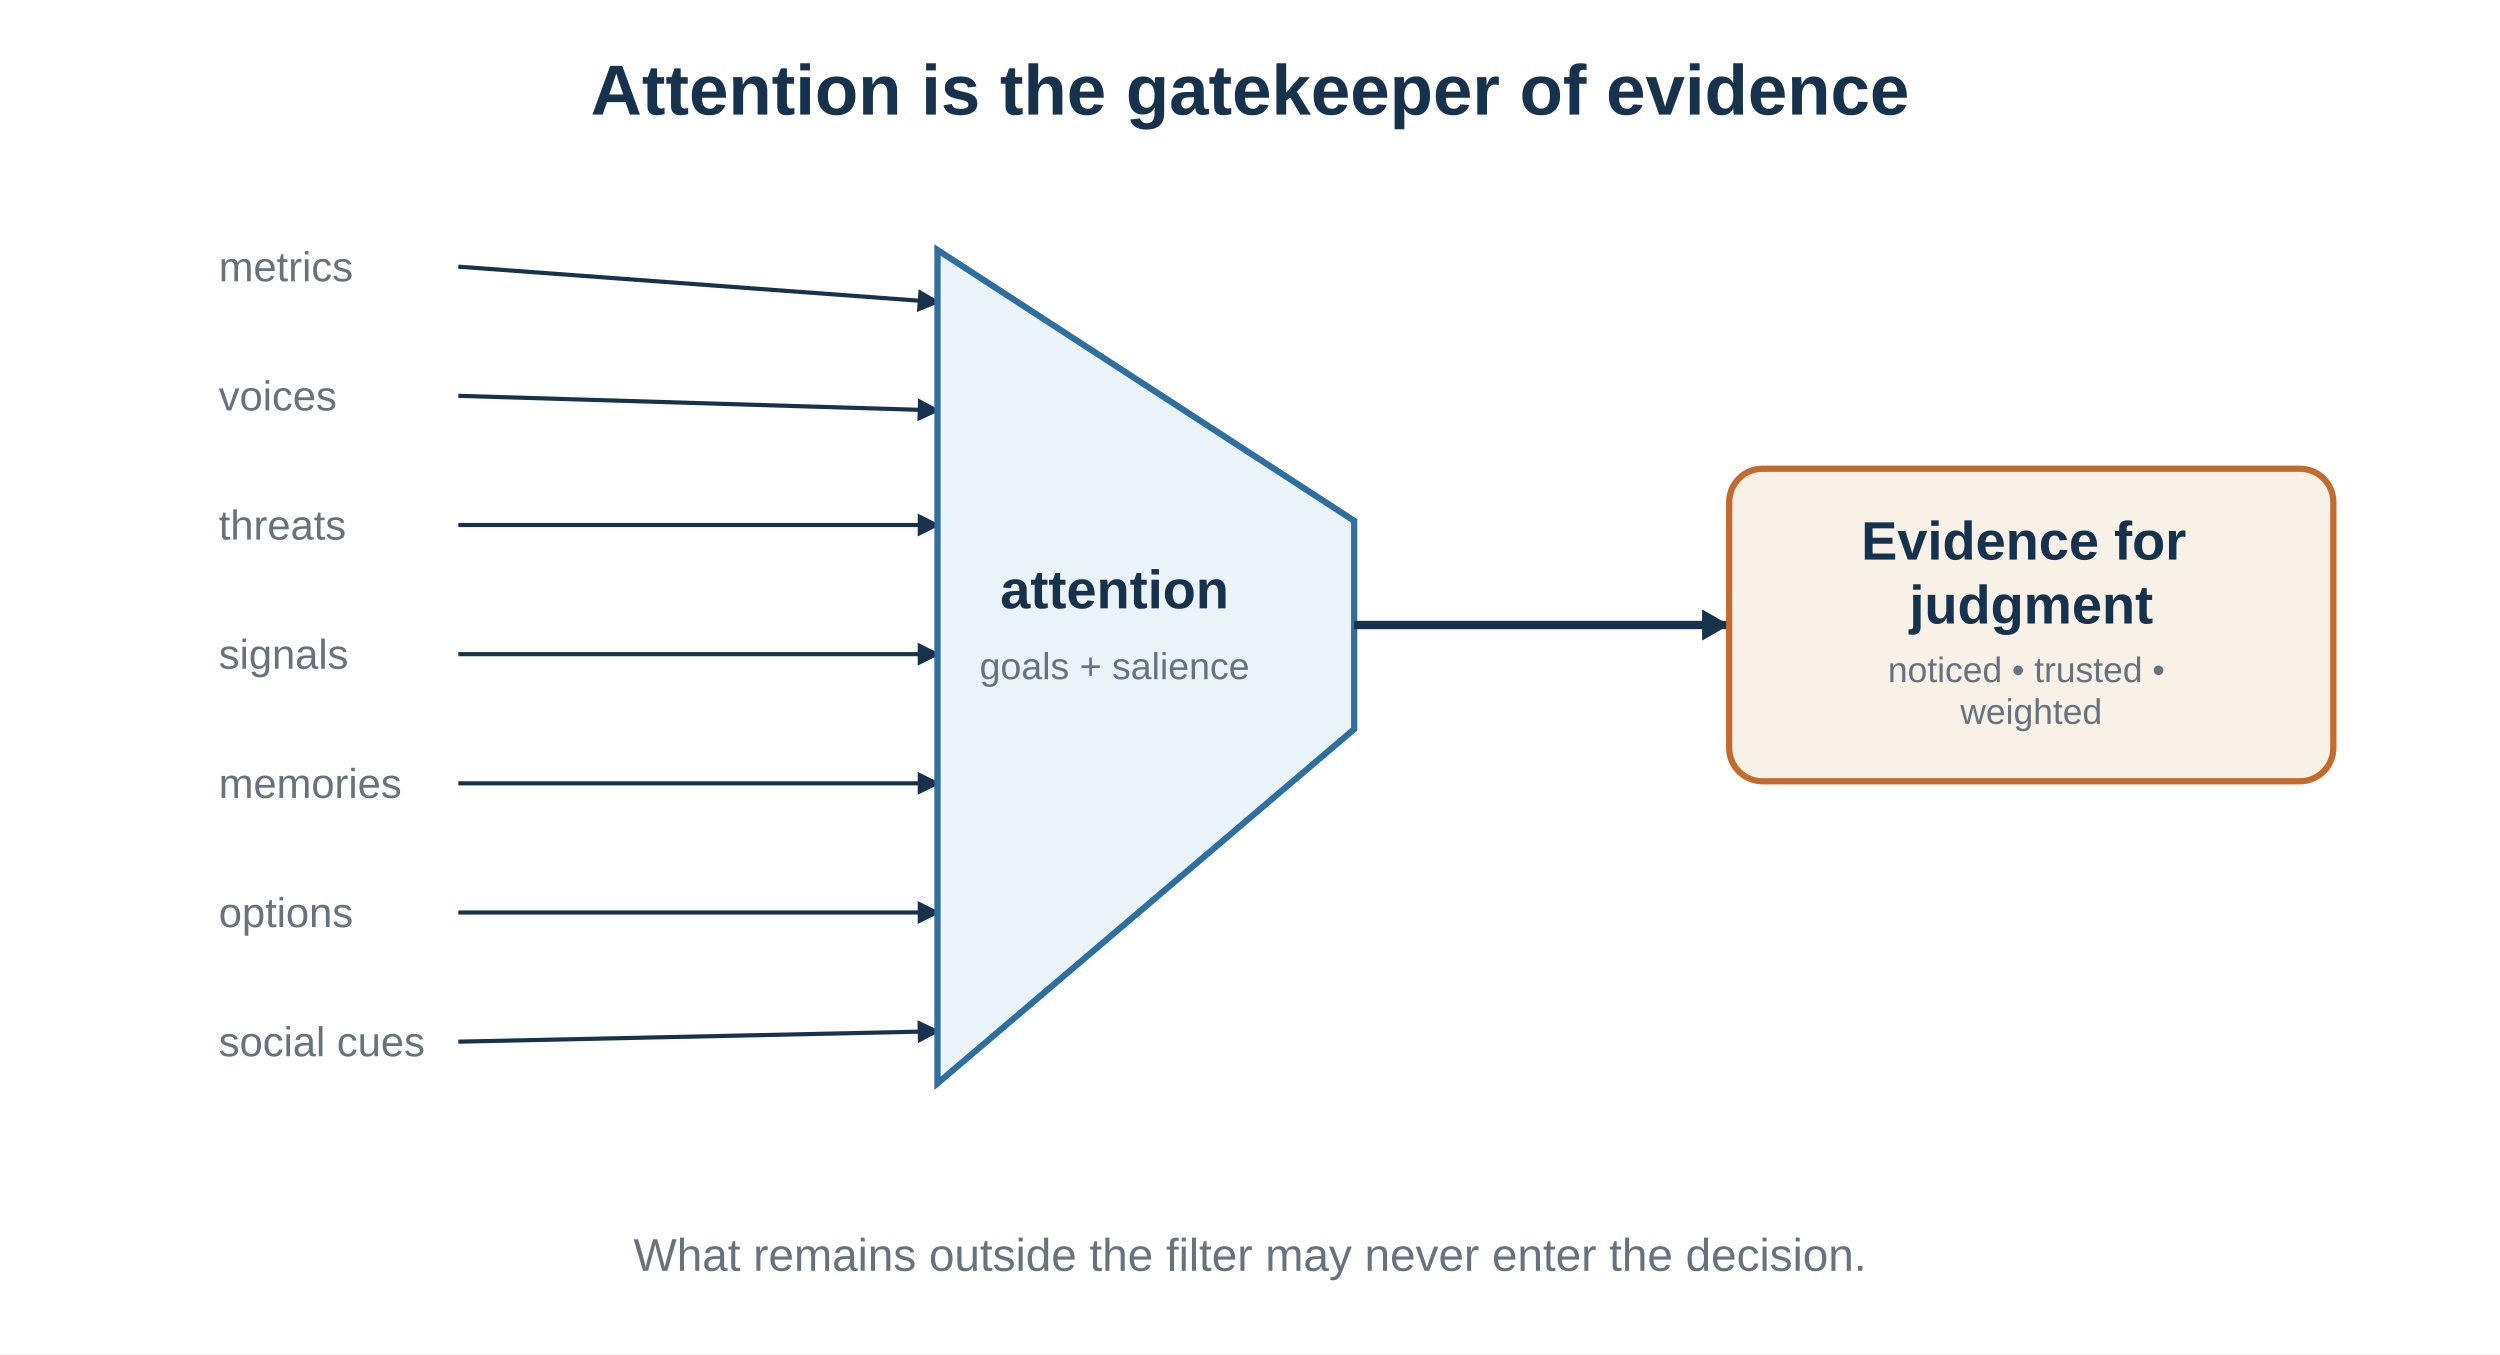
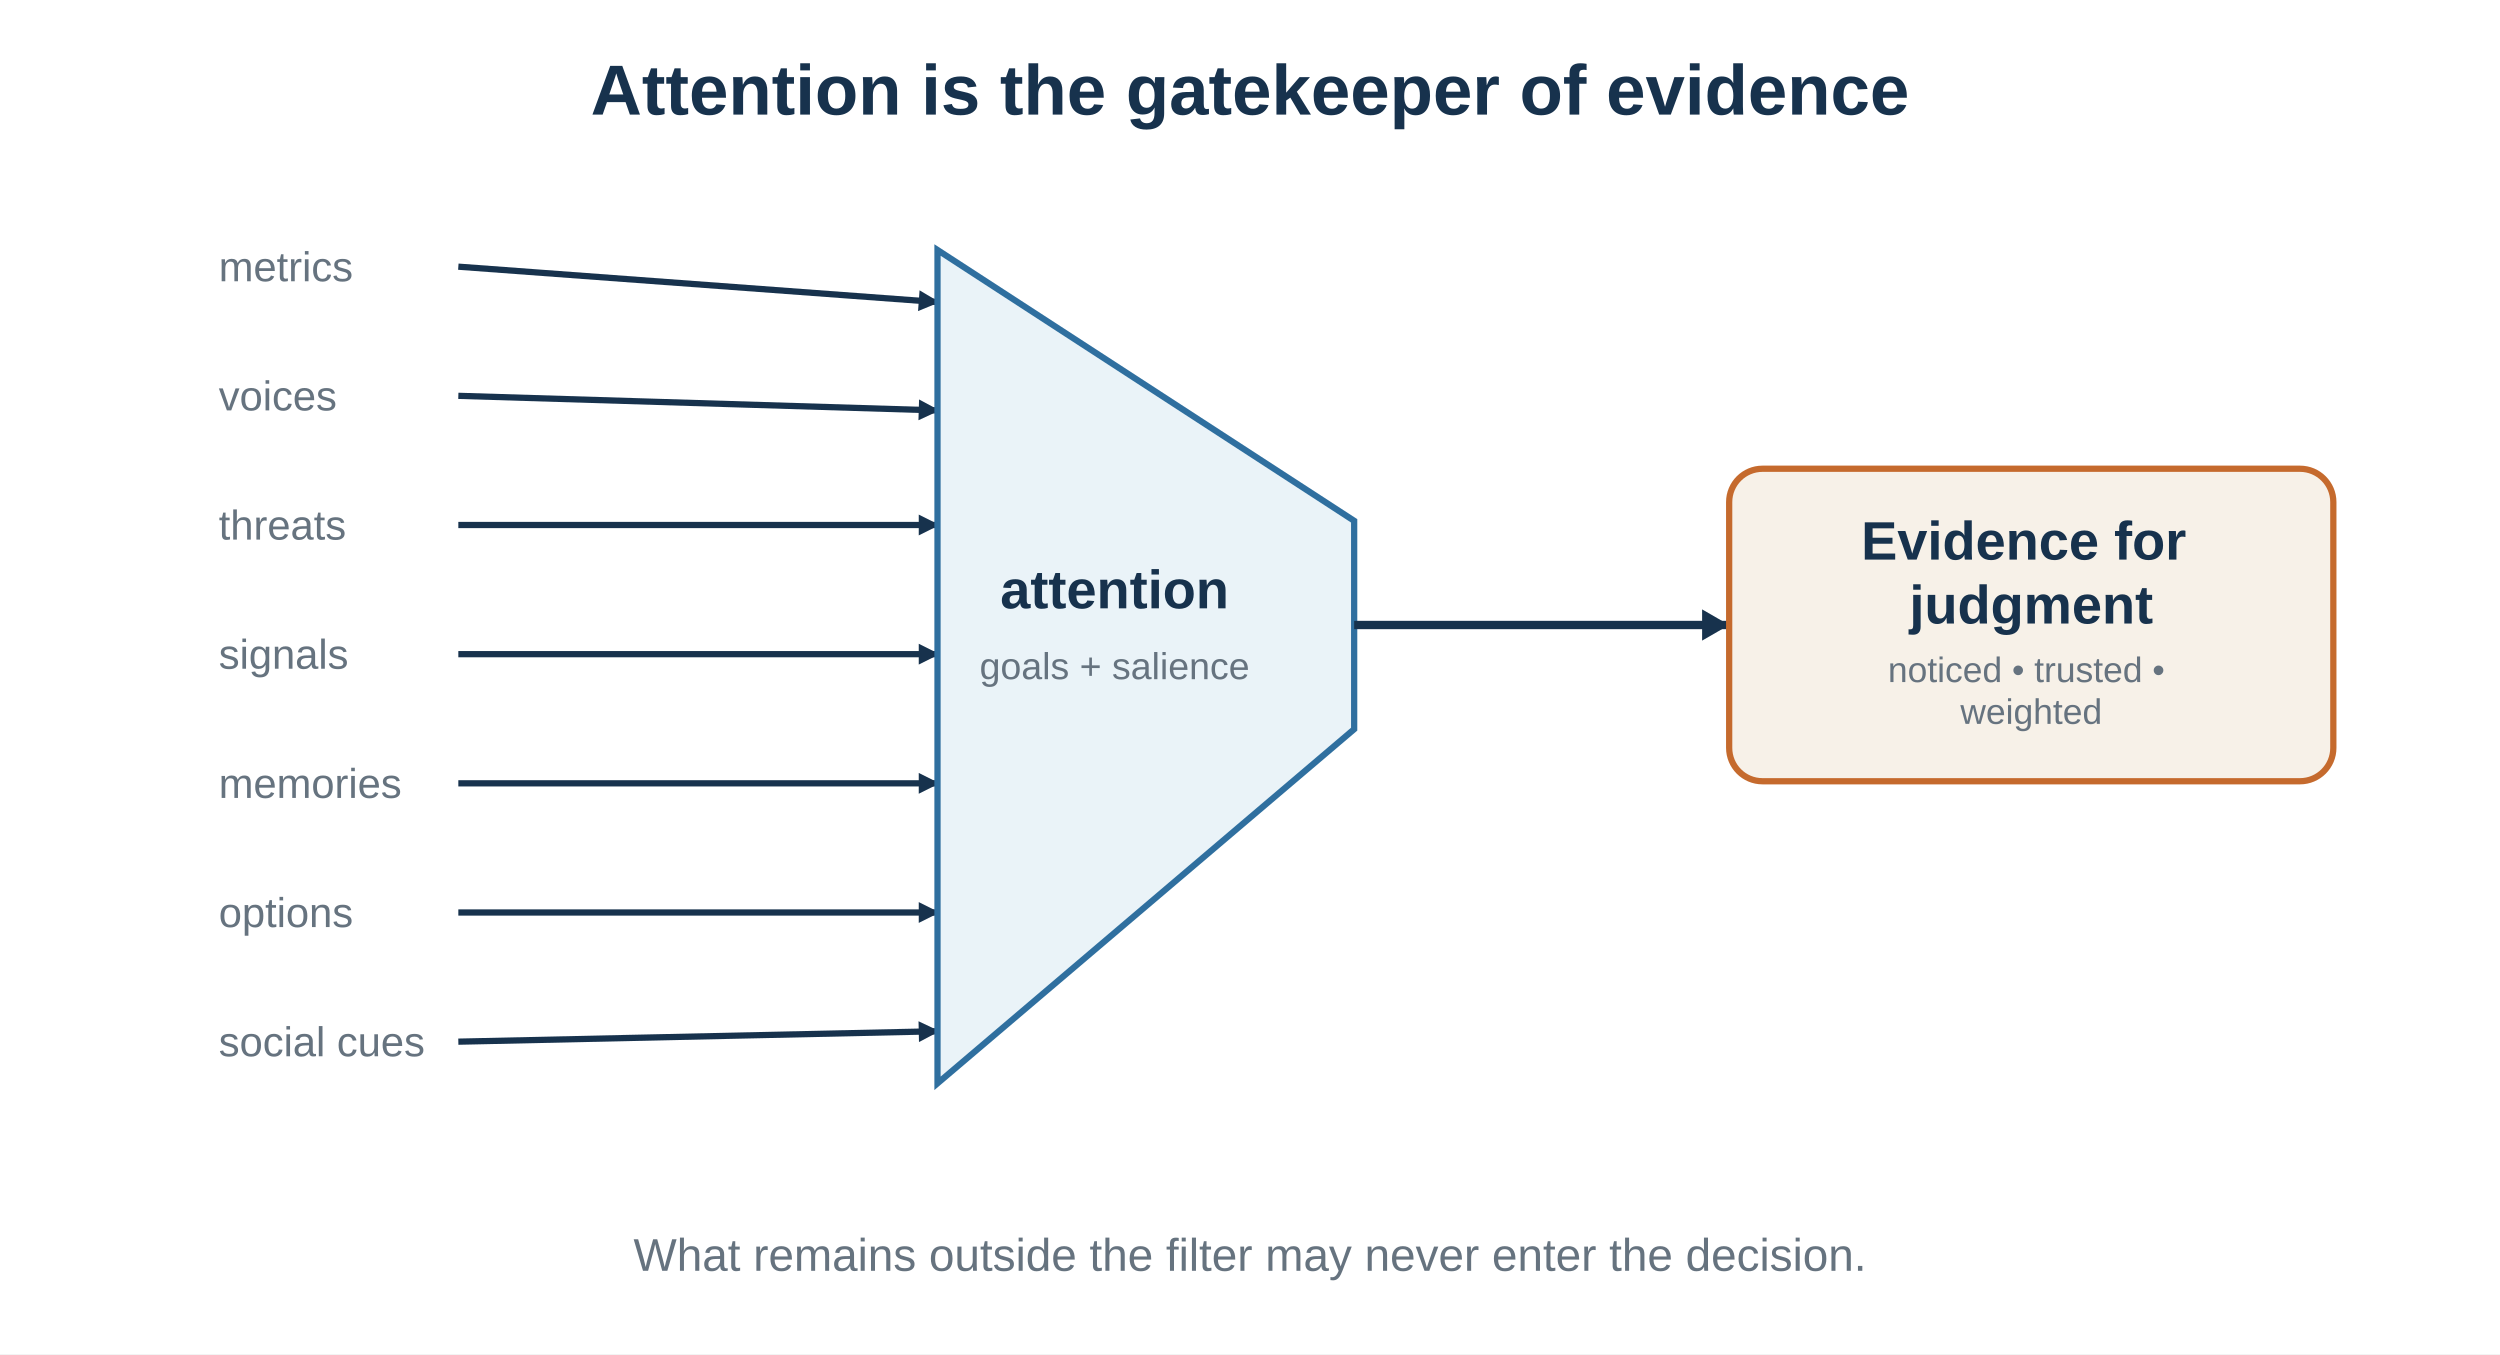
<svg xmlns="http://www.w3.org/2000/svg" baseProfile="full" height="650" version="1.1" viewBox="0 0 1200 650" width="1200">
  <defs>
-     <marker id="navy-arrow" markerWidth="11" markerHeight="11" refX="9.5" refY="5.5" orient="auto" markerUnits="userSpaceOnUse">
-       <path d="M0 0 L11 5.5 L0 11 Z" fill="#17324d" />
+     <marker id="navy-arrow" markerWidth="10" markerHeight="10" refX="9" refY="5" orient="auto" markerUnits="userSpaceOnUse">
+       <path d="M0 0 L10 5 L0 10 Z" fill="#17324d" />
    </marker>
  </defs>
  <rect fill="white" height="650" width="1200" x="0" y="0" />
  <text fill="#17324d" font-family="Arial, sans-serif" font-size="34" font-weight="bold" text-anchor="middle" x="600" y="55">Attention is the gatekeeper of evidence</text>
  <text fill="#66737f" font-family="Arial, sans-serif" font-size="20" font-weight="normal" text-anchor="start" x="105" y="135">metrics</text>
-   <line stroke="#17324d" stroke-width="2" x1="220" x2="450" y1="128" y2="145" marker-end="url(#navy-arrow)" />
+   <line stroke="#17324d" stroke-width="3" x1="220" x2="450" y1="128" y2="145" marker-end="url(#navy-arrow)" />
  <text fill="#66737f" font-family="Arial, sans-serif" font-size="20" font-weight="normal" text-anchor="start" x="105" y="197">voices</text>
-   <line stroke="#17324d" stroke-width="2" x1="220" x2="450" y1="190" y2="197" marker-end="url(#navy-arrow)" />
+   <line stroke="#17324d" stroke-width="3" x1="220" x2="450" y1="190" y2="197" marker-end="url(#navy-arrow)" />
  <text fill="#66737f" font-family="Arial, sans-serif" font-size="20" font-weight="normal" text-anchor="start" x="105" y="259">threats</text>
-   <line stroke="#17324d" stroke-width="2" x1="220" x2="450" y1="252" y2="252" marker-end="url(#navy-arrow)" />
+   <line stroke="#17324d" stroke-width="3" x1="220" x2="450" y1="252" y2="252" marker-end="url(#navy-arrow)" />
  <text fill="#66737f" font-family="Arial, sans-serif" font-size="20" font-weight="normal" text-anchor="start" x="105" y="321">signals</text>
-   <line stroke="#17324d" stroke-width="2" x1="220" x2="450" y1="314" y2="314" marker-end="url(#navy-arrow)" />
+   <line stroke="#17324d" stroke-width="3" x1="220" x2="450" y1="314" y2="314" marker-end="url(#navy-arrow)" />
  <text fill="#66737f" font-family="Arial, sans-serif" font-size="20" font-weight="normal" text-anchor="start" x="105" y="383">memories</text>
-   <line stroke="#17324d" stroke-width="2" x1="220" x2="450" y1="376" y2="376" marker-end="url(#navy-arrow)" />
+   <line stroke="#17324d" stroke-width="3" x1="220" x2="450" y1="376" y2="376" marker-end="url(#navy-arrow)" />
  <text fill="#66737f" font-family="Arial, sans-serif" font-size="20" font-weight="normal" text-anchor="start" x="105" y="445">options</text>
-   <line stroke="#17324d" stroke-width="2" x1="220" x2="450" y1="438" y2="438" marker-end="url(#navy-arrow)" />
+   <line stroke="#17324d" stroke-width="3" x1="220" x2="450" y1="438" y2="438" marker-end="url(#navy-arrow)" />
  <text fill="#66737f" font-family="Arial, sans-serif" font-size="20" font-weight="normal" text-anchor="start" x="105" y="507">social cues</text>
-   <line stroke="#17324d" stroke-width="2" x1="220" x2="450" y1="500" y2="495" marker-end="url(#navy-arrow)" />
+   <line stroke="#17324d" stroke-width="3" x1="220" x2="450" y1="500" y2="495" marker-end="url(#navy-arrow)" />
  <polygon fill="#eaf3f8" points="450,120 650,250 650,350 450,520" stroke="#2f6f9f" stroke-width="3" />
  <text fill="#17324d" font-family="Arial, sans-serif" font-size="26" font-weight="bold" text-anchor="middle" x="535" y="292">attention</text>
  <text fill="#66737f" font-family="Arial, sans-serif" font-size="18" font-weight="normal" text-anchor="middle" x="535" y="326">goals + salience</text>
  <line stroke="#17324d" stroke-width="4" x1="650" x2="830" y1="300" y2="300" />
  <polygon fill="#17324d" points="830,300 817.01,307.5 817.01,292.5" />
  <rect fill="#f7f1e8" height="150" rx="16" ry="16" stroke="#c56a2d" stroke-width="3" width="290" x="830" y="225" />
  <text fill="#17324d" font-family="Arial, sans-serif" font-size="26" font-weight="bold" text-anchor="middle" x="975" y="268.6">
    <tspan x="975" dy="0">Evidence for</tspan>
    <tspan x="975" dy="30.68">judgment</tspan>
  </text>
  <text fill="#66737f" font-family="Arial, sans-serif" font-size="17" font-weight="normal" text-anchor="middle" x="975" y="327.4">
    <tspan x="975" dy="0">noticed • trusted •</tspan>
    <tspan x="975" dy="20.06">weighted</tspan>
  </text>
  <text fill="#66737f" font-family="Arial, sans-serif" font-size="22" font-weight="normal" text-anchor="middle" x="600" y="610">What remains outside the filter may never enter the decision.</text>
</svg>
